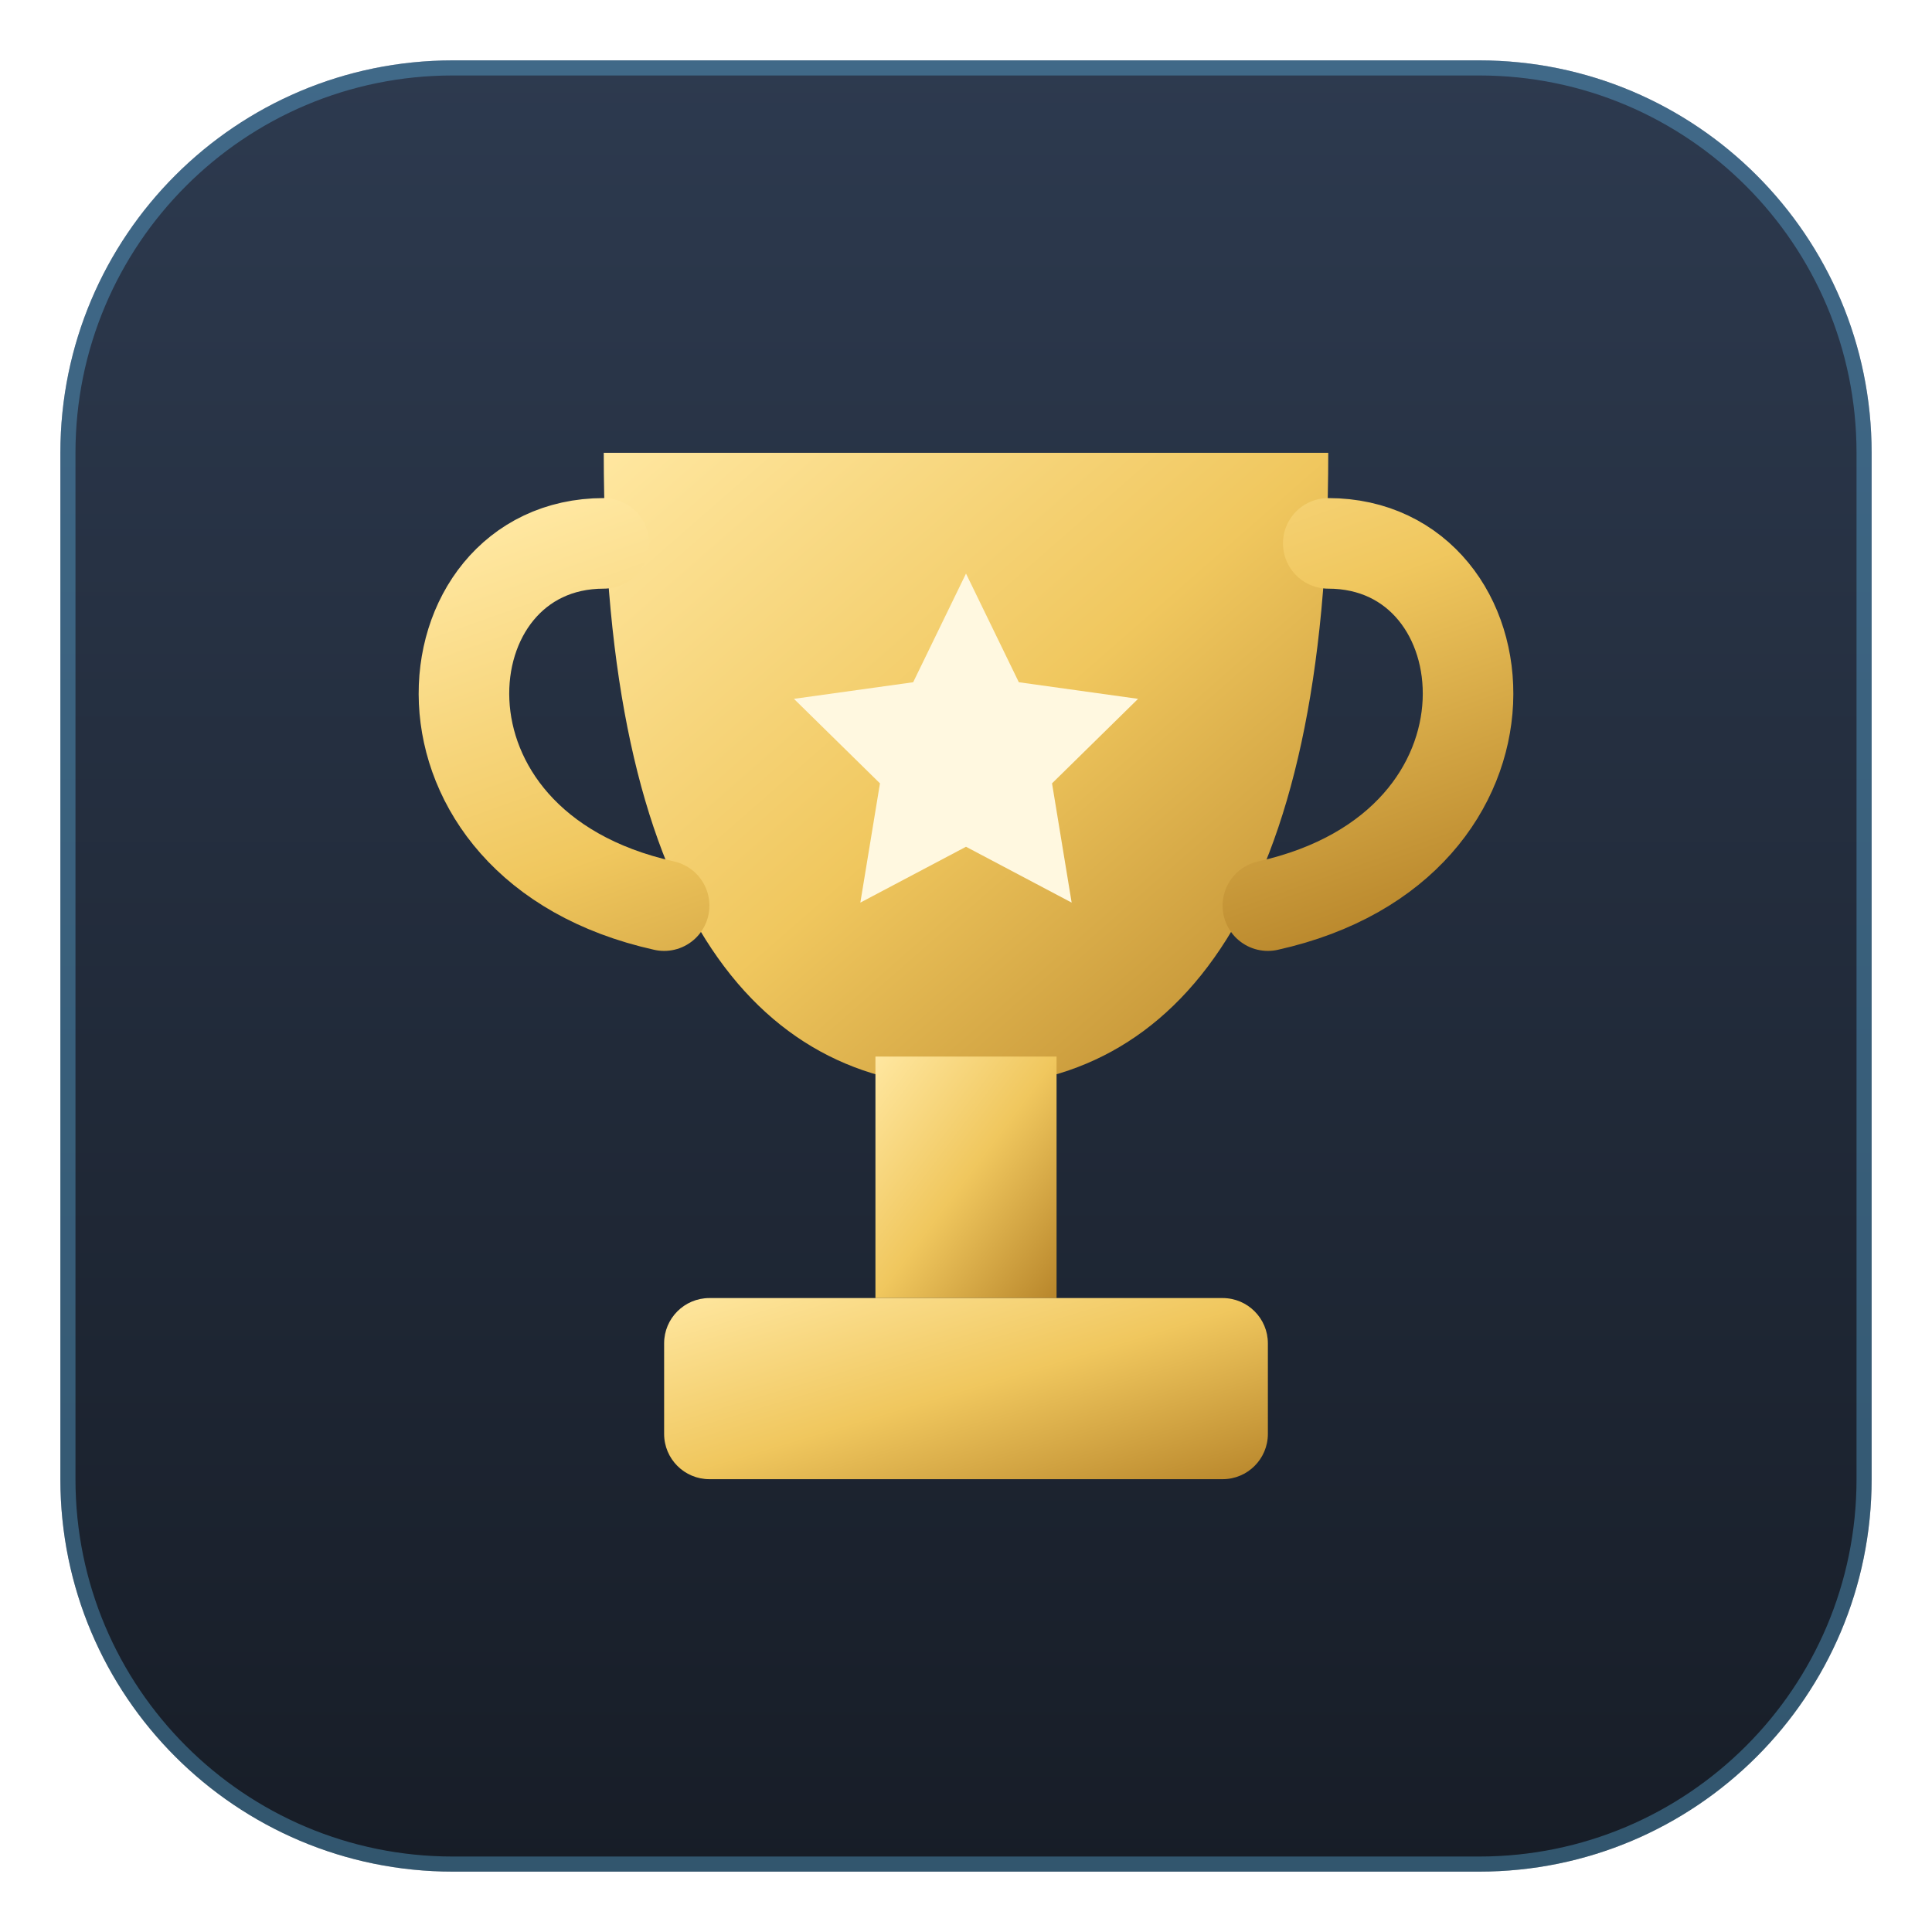
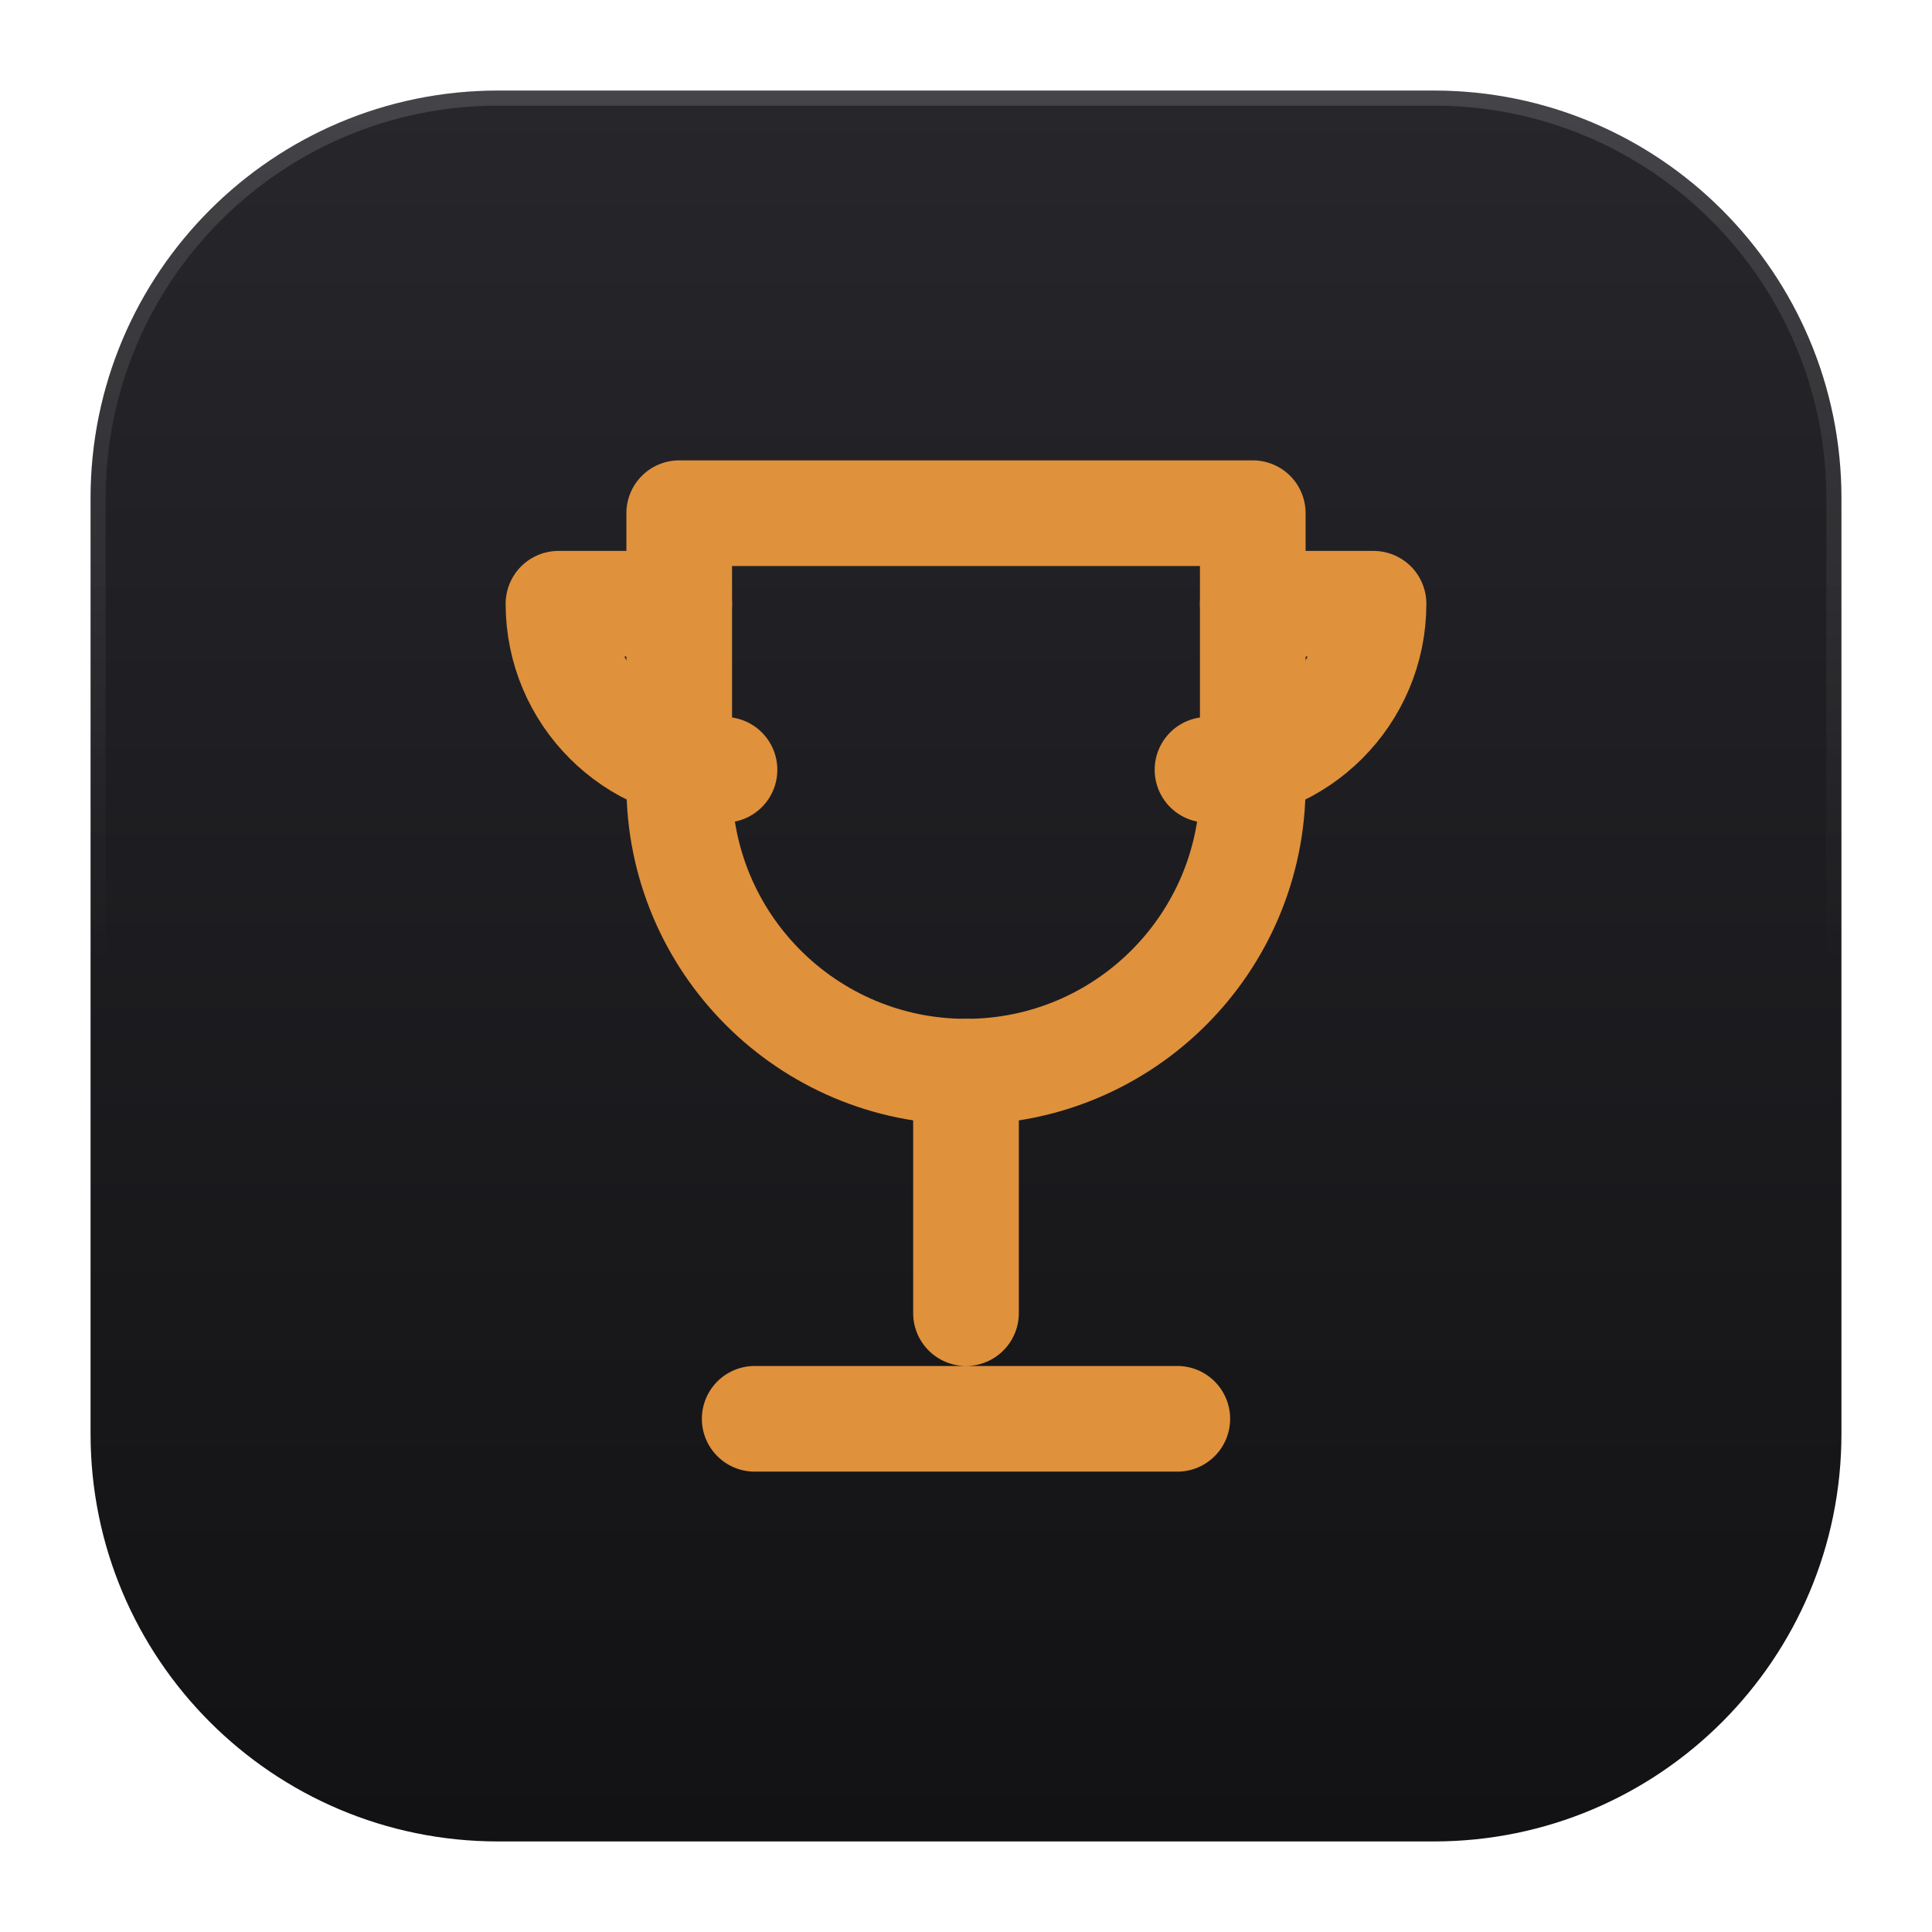
- <svg xmlns="http://www.w3.org/2000/svg" viewBox="0 0 128 128">
+ <svg xmlns="http://www.w3.org/2000/svg" viewBox="0 0 128 128" width="128" height="128">
  <defs>
    <linearGradient id="bg" x1="0" y1="0" x2="0" y2="1">
-       <stop offset="0" stop-color="#2d3a4f" />
-       <stop offset="1" stop-color="#171d27" />
+       <stop offset="0" stop-color="#26262B" />
+       <stop offset="1" stop-color="#121214" />
    </linearGradient>
-     <linearGradient id="gold" x1="0" y1="0" x2="1" y2="1">
-       <stop offset="0" stop-color="#ffe7a0" />
-       <stop offset="0.5" stop-color="#f0c75e" />
-       <stop offset="1" stop-color="#b8862b" />
+     <linearGradient id="edge" x1="0" y1="0" x2="0" y2="1">
+       <stop offset="0" stop-color="#FFFFFF" stop-opacity="0.14" />
+       <stop offset="0.5" stop-color="#FFFFFF" stop-opacity="0" />
    </linearGradient>
  </defs>
-   <rect x="4" y="4" width="120" height="120" rx="26" fill="url(#bg)" />
-   <rect x="4.5" y="4.5" width="119" height="119" rx="25.5" fill="none" stroke="#66c0f4" stroke-opacity="0.35" />
-   <path d="M40 30h48c0 30-10 42-24 42S40 60 40 30z" fill="url(#gold)" />
-   <path d="M40 36c-12 0-14 20 4 24M88 36c12 0 14 20-4 24" fill="none" stroke="url(#gold)" stroke-width="6" stroke-linecap="round" />
-   <rect x="58" y="70" width="12" height="16" fill="url(#gold)" />
-   <rect x="44" y="86" width="40" height="12" rx="3" fill="url(#gold)" />
-   <path d="M64 38l3.5 7.2 7.9 1.1-5.7 5.6 1.3 7.9L64 56.1l-7 3.7 1.3-7.9-5.7-5.6 7.9-1.1z" fill="#fff8e0" />
+   <rect x="6" y="6" width="116" height="116" rx="27" fill="url(#bg)" />
+   <rect x="6.5" y="6.5" width="115" height="115" rx="26.5" fill="none" stroke="url(#edge)" />
+   <g fill="none" stroke="#E0913C" stroke-width="7" stroke-linecap="round" stroke-linejoin="round">
+     <path d="M45 34h38v18a19 19 0 0 1-38 0z" />
+     <path d="M45 40h-8a11 11 0 0 0 11 11M83 40h8a11 11 0 0 1-11 11" />
+     <path d="M64 71v16M50 94h28" />
+   </g>
</svg>
